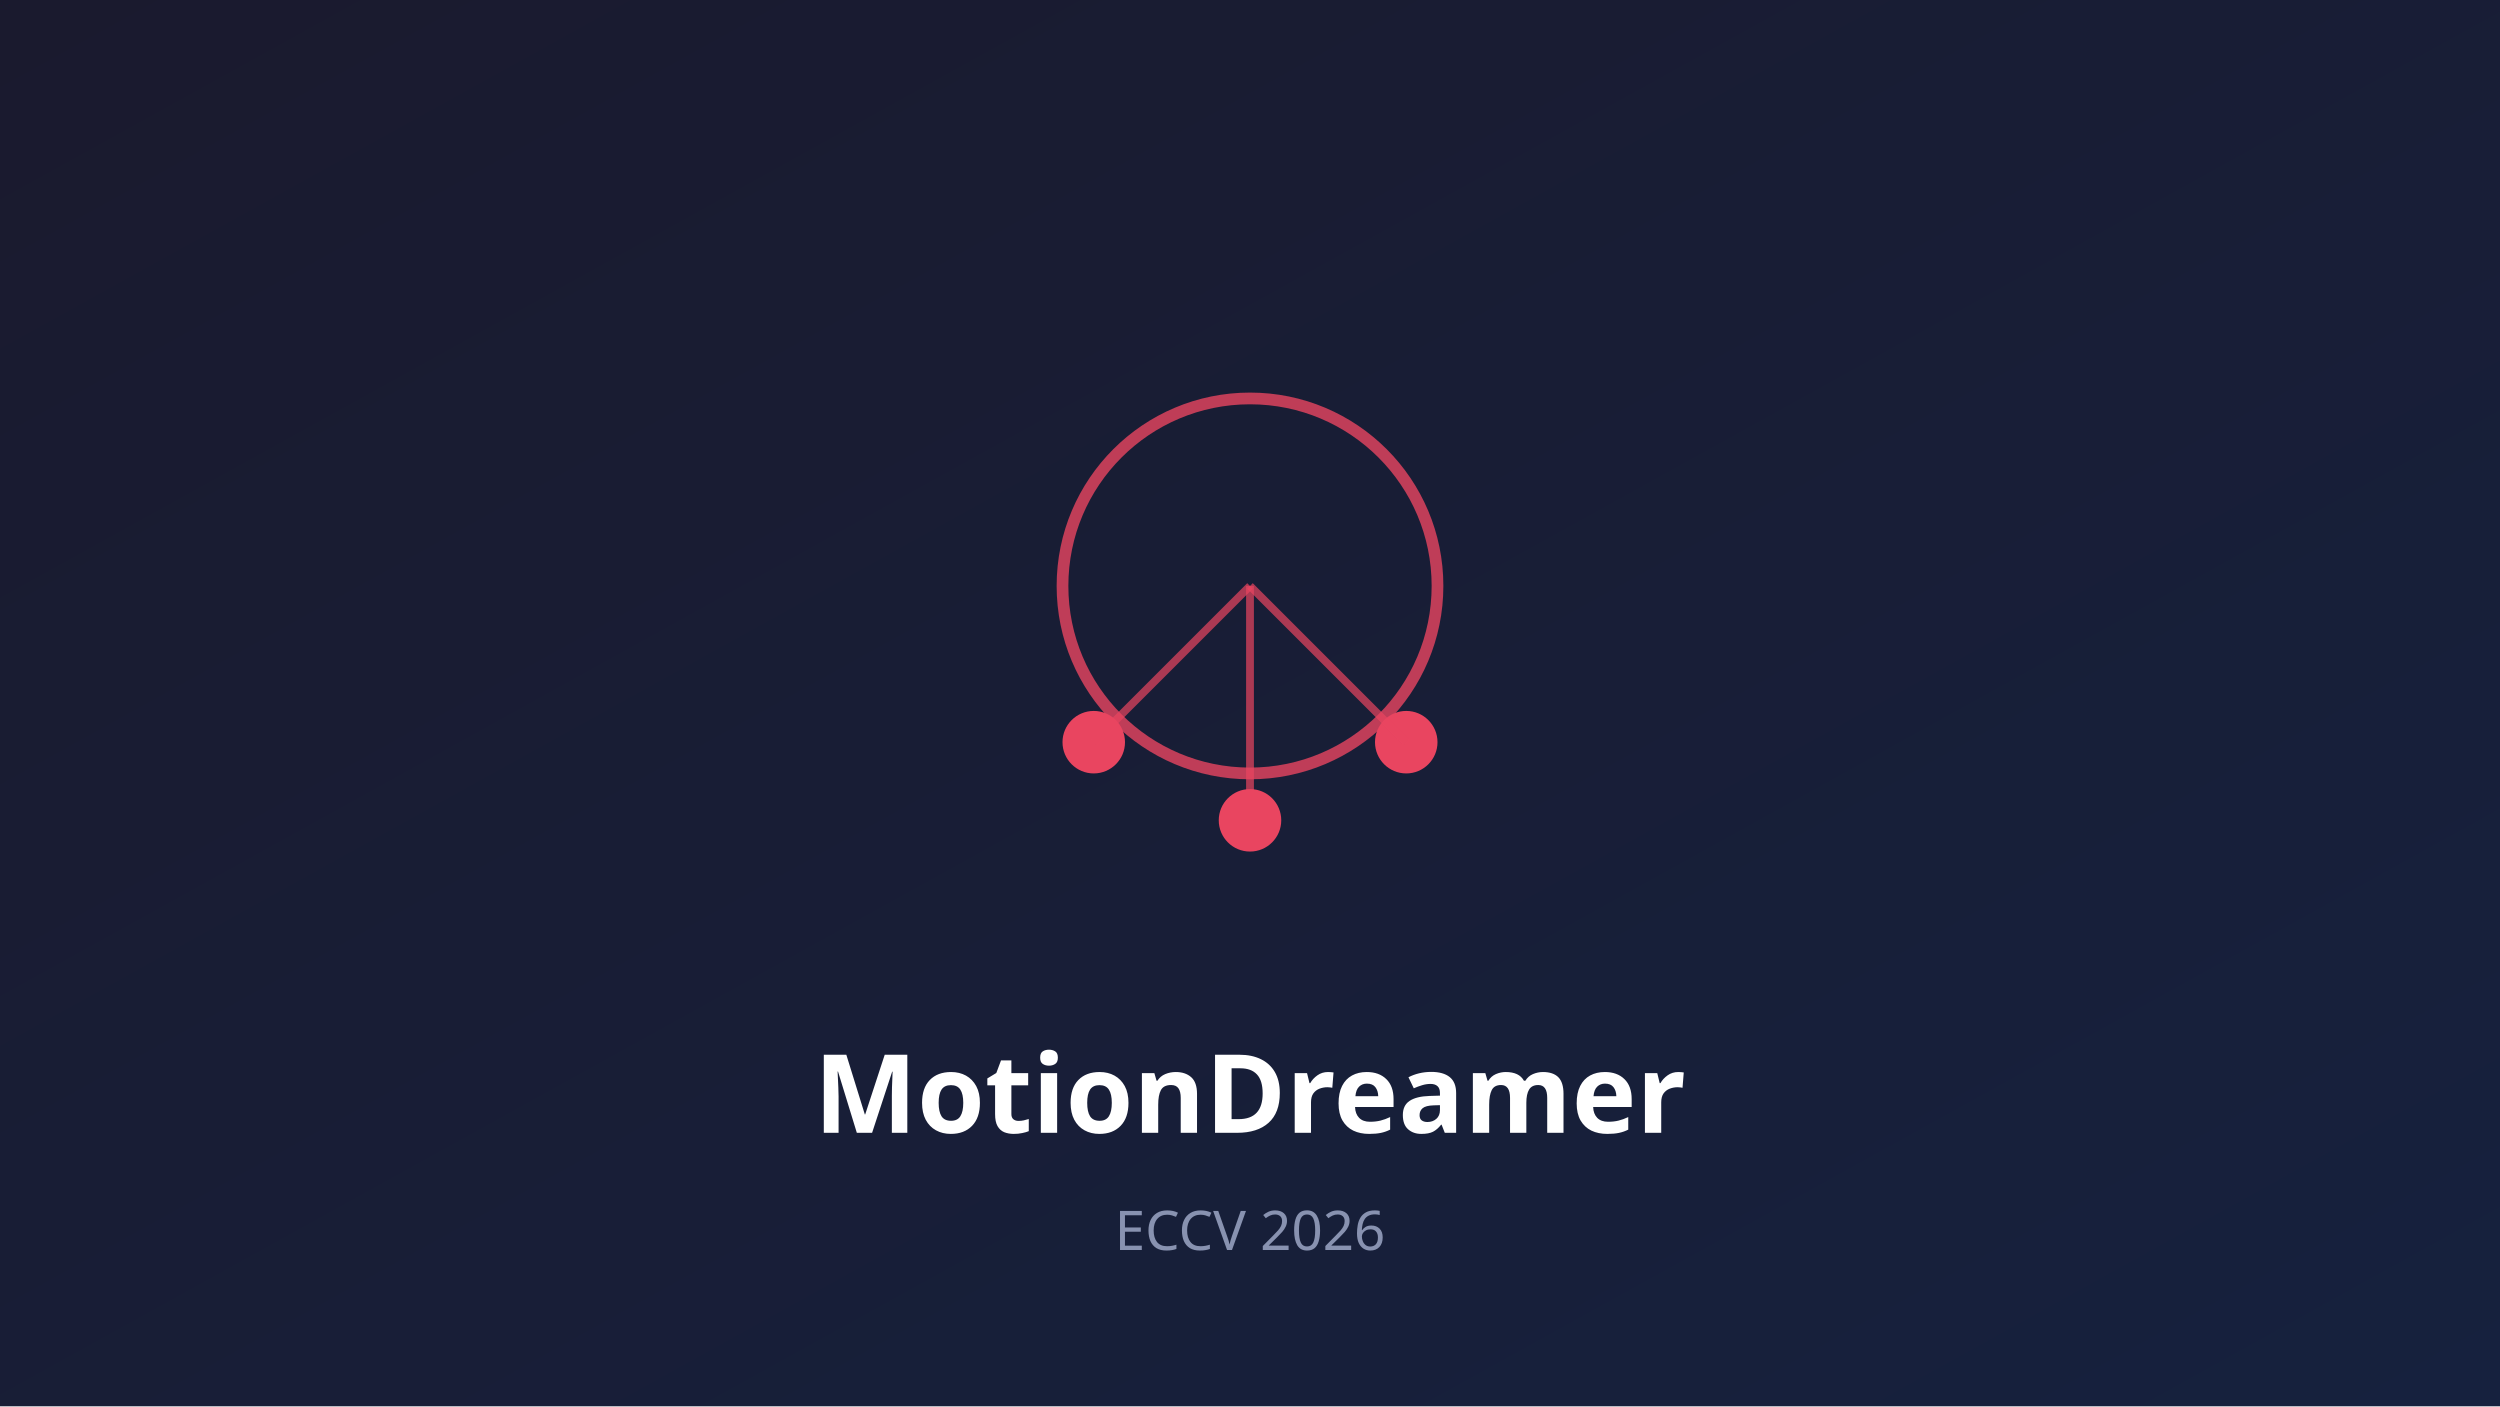
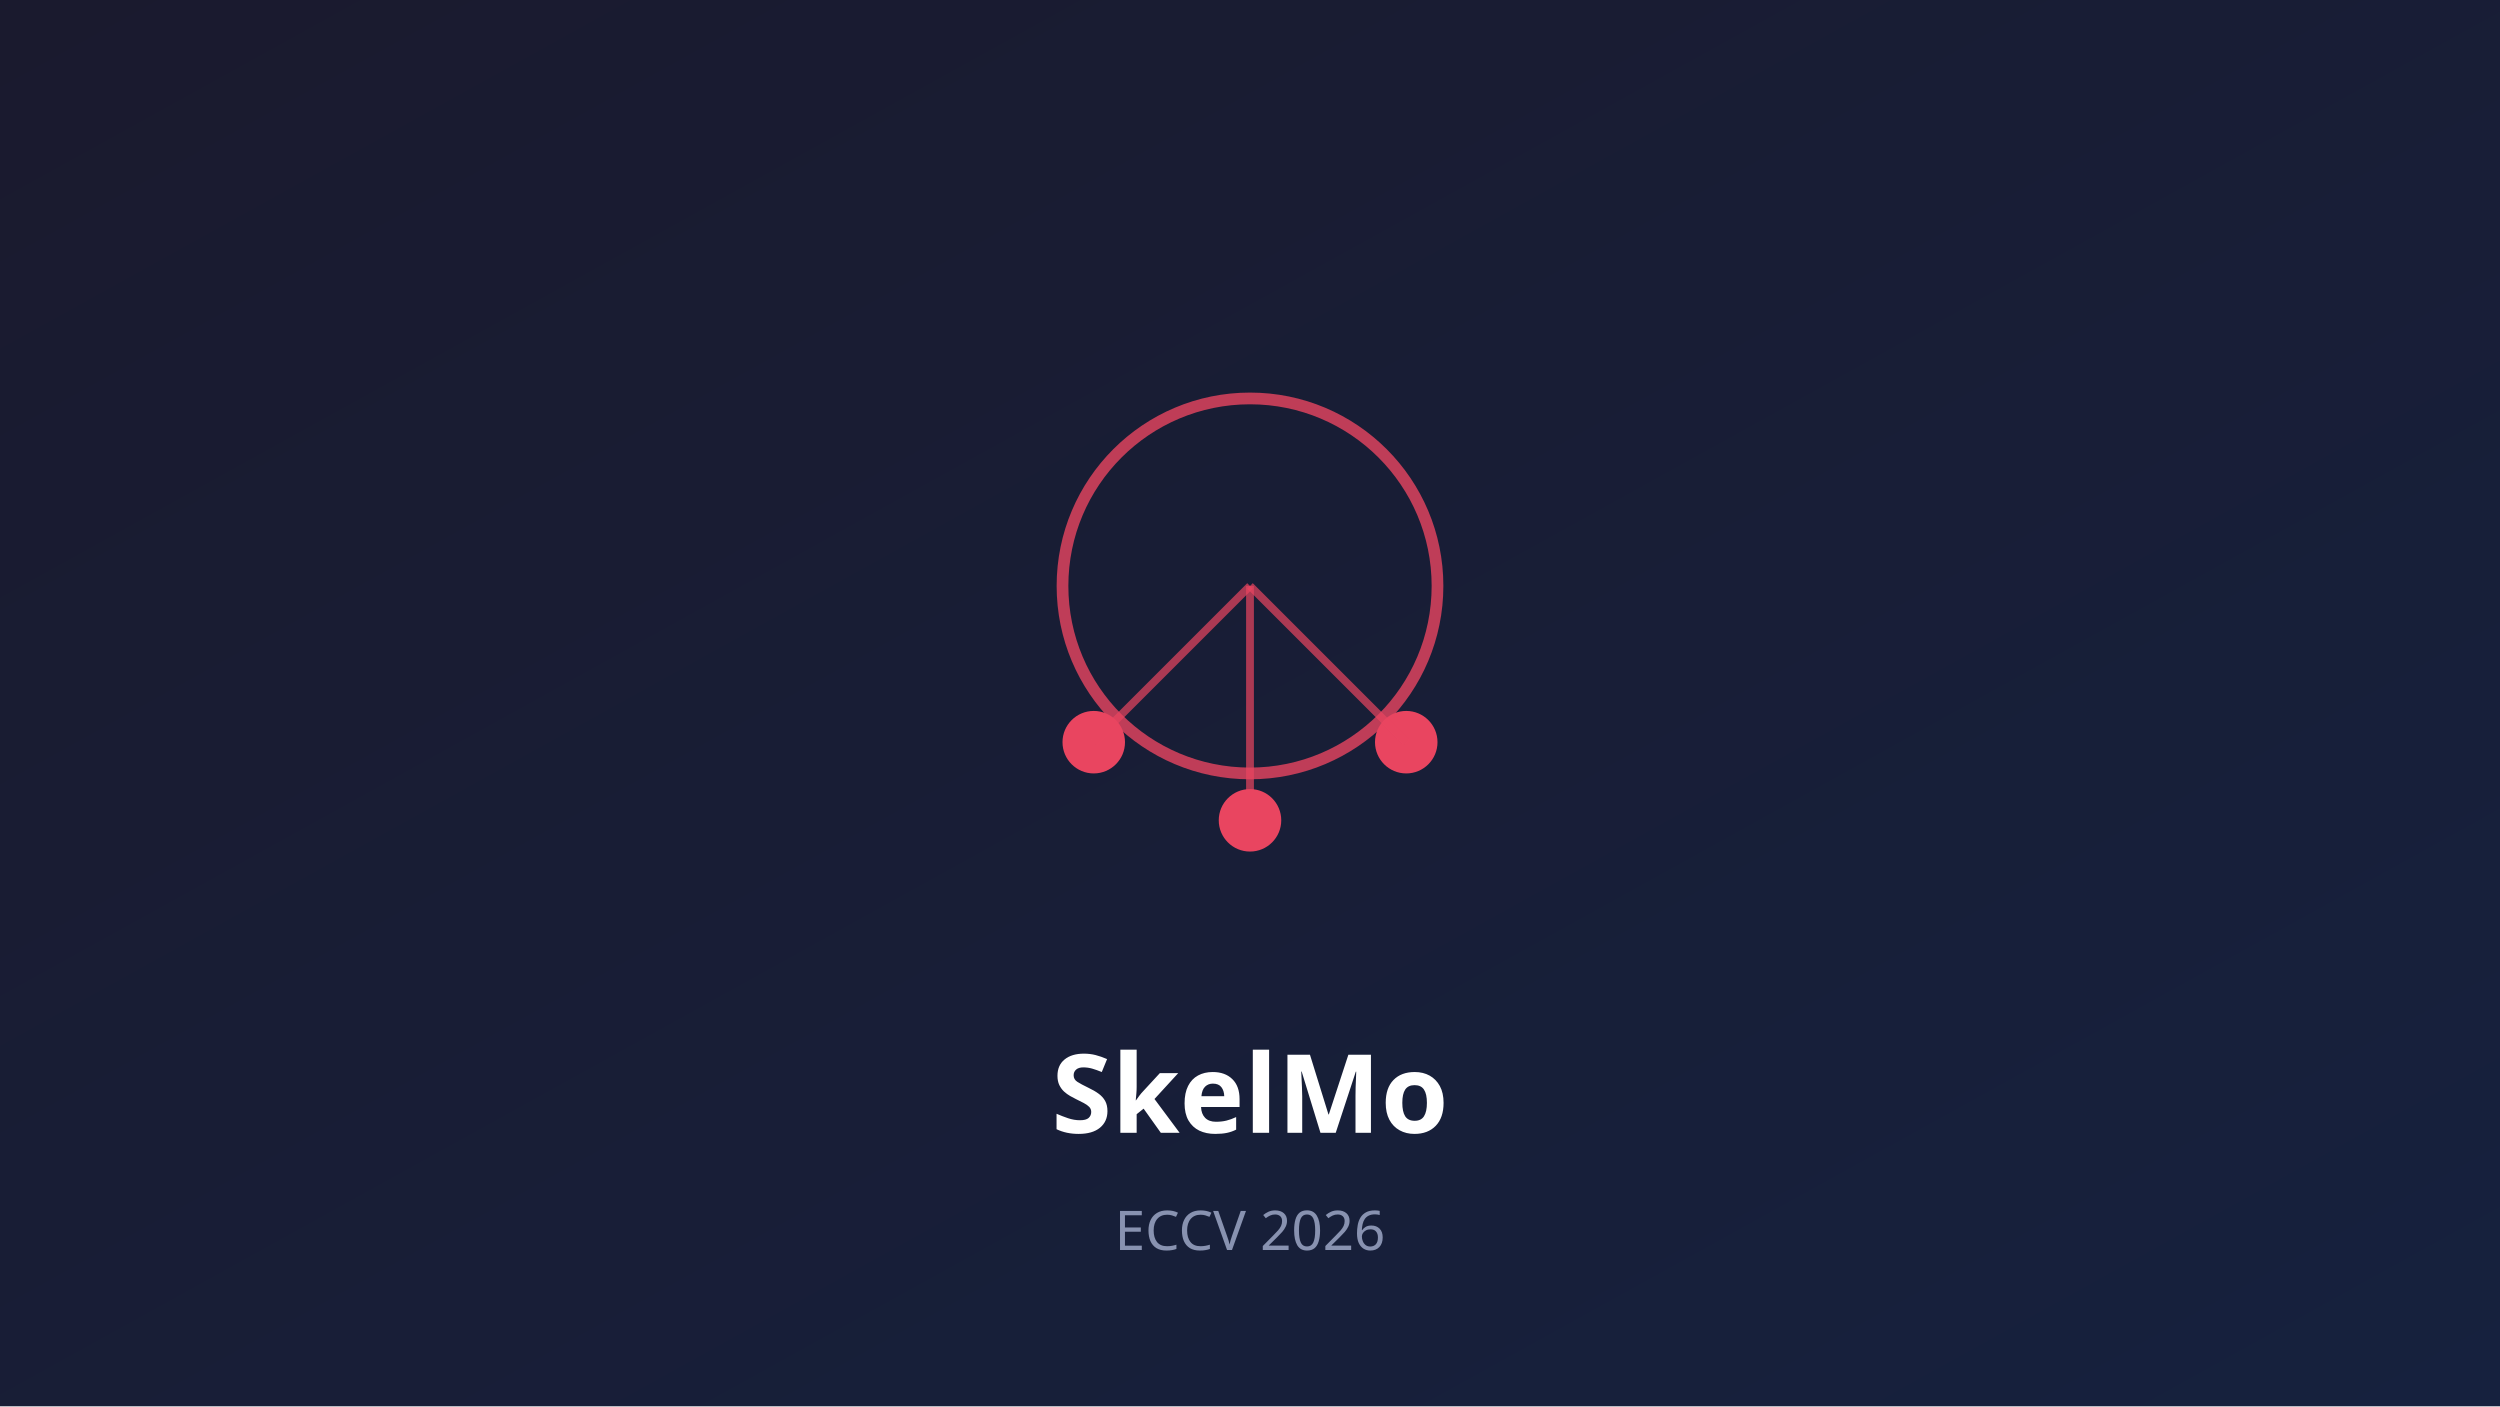
- <svg xmlns="http://www.w3.org/2000/svg" width="640" height="360" viewBox="0 0 640 360" role="img" aria-label="MotionDreamer teaser placeholder">
+ <svg xmlns="http://www.w3.org/2000/svg" width="640" height="360" viewBox="0 0 640 360" role="img" aria-label="SkelMo teaser placeholder">
  <defs>
    <linearGradient id="bg" x1="0%" y1="0%" x2="100%" y2="100%">
      <stop offset="0%" stop-color="#1a1a2e" />
      <stop offset="100%" stop-color="#16213e" />
    </linearGradient>
  </defs>
  <rect width="640" height="360" fill="url(#bg)" />
  <circle cx="320" cy="150" r="48" fill="none" stroke="#e94560" stroke-width="3" opacity="0.8" />
  <circle cx="280" cy="190" r="8" fill="#e94560" />
  <circle cx="320" cy="210" r="8" fill="#e94560" />
  <circle cx="360" cy="190" r="8" fill="#e94560" />
  <line x1="320" y1="150" x2="280" y2="190" stroke="#e94560" stroke-width="2" opacity="0.7" />
  <line x1="320" y1="150" x2="320" y2="210" stroke="#e94560" stroke-width="2" opacity="0.7" />
  <line x1="320" y1="150" x2="360" y2="190" stroke="#e94560" stroke-width="2" opacity="0.7" />
-   <text x="320" y="290" text-anchor="middle" fill="#ffffff" font-family="system-ui, sans-serif" font-size="28" font-weight="600">MotionDreamer</text>
+   <text x="320" y="290" text-anchor="middle" fill="#ffffff" font-family="system-ui, sans-serif" font-size="28" font-weight="600">SkelMo</text>
  <text x="320" y="320" text-anchor="middle" fill="#8892b0" font-family="system-ui, sans-serif" font-size="14">ECCV 2026</text>
</svg>
